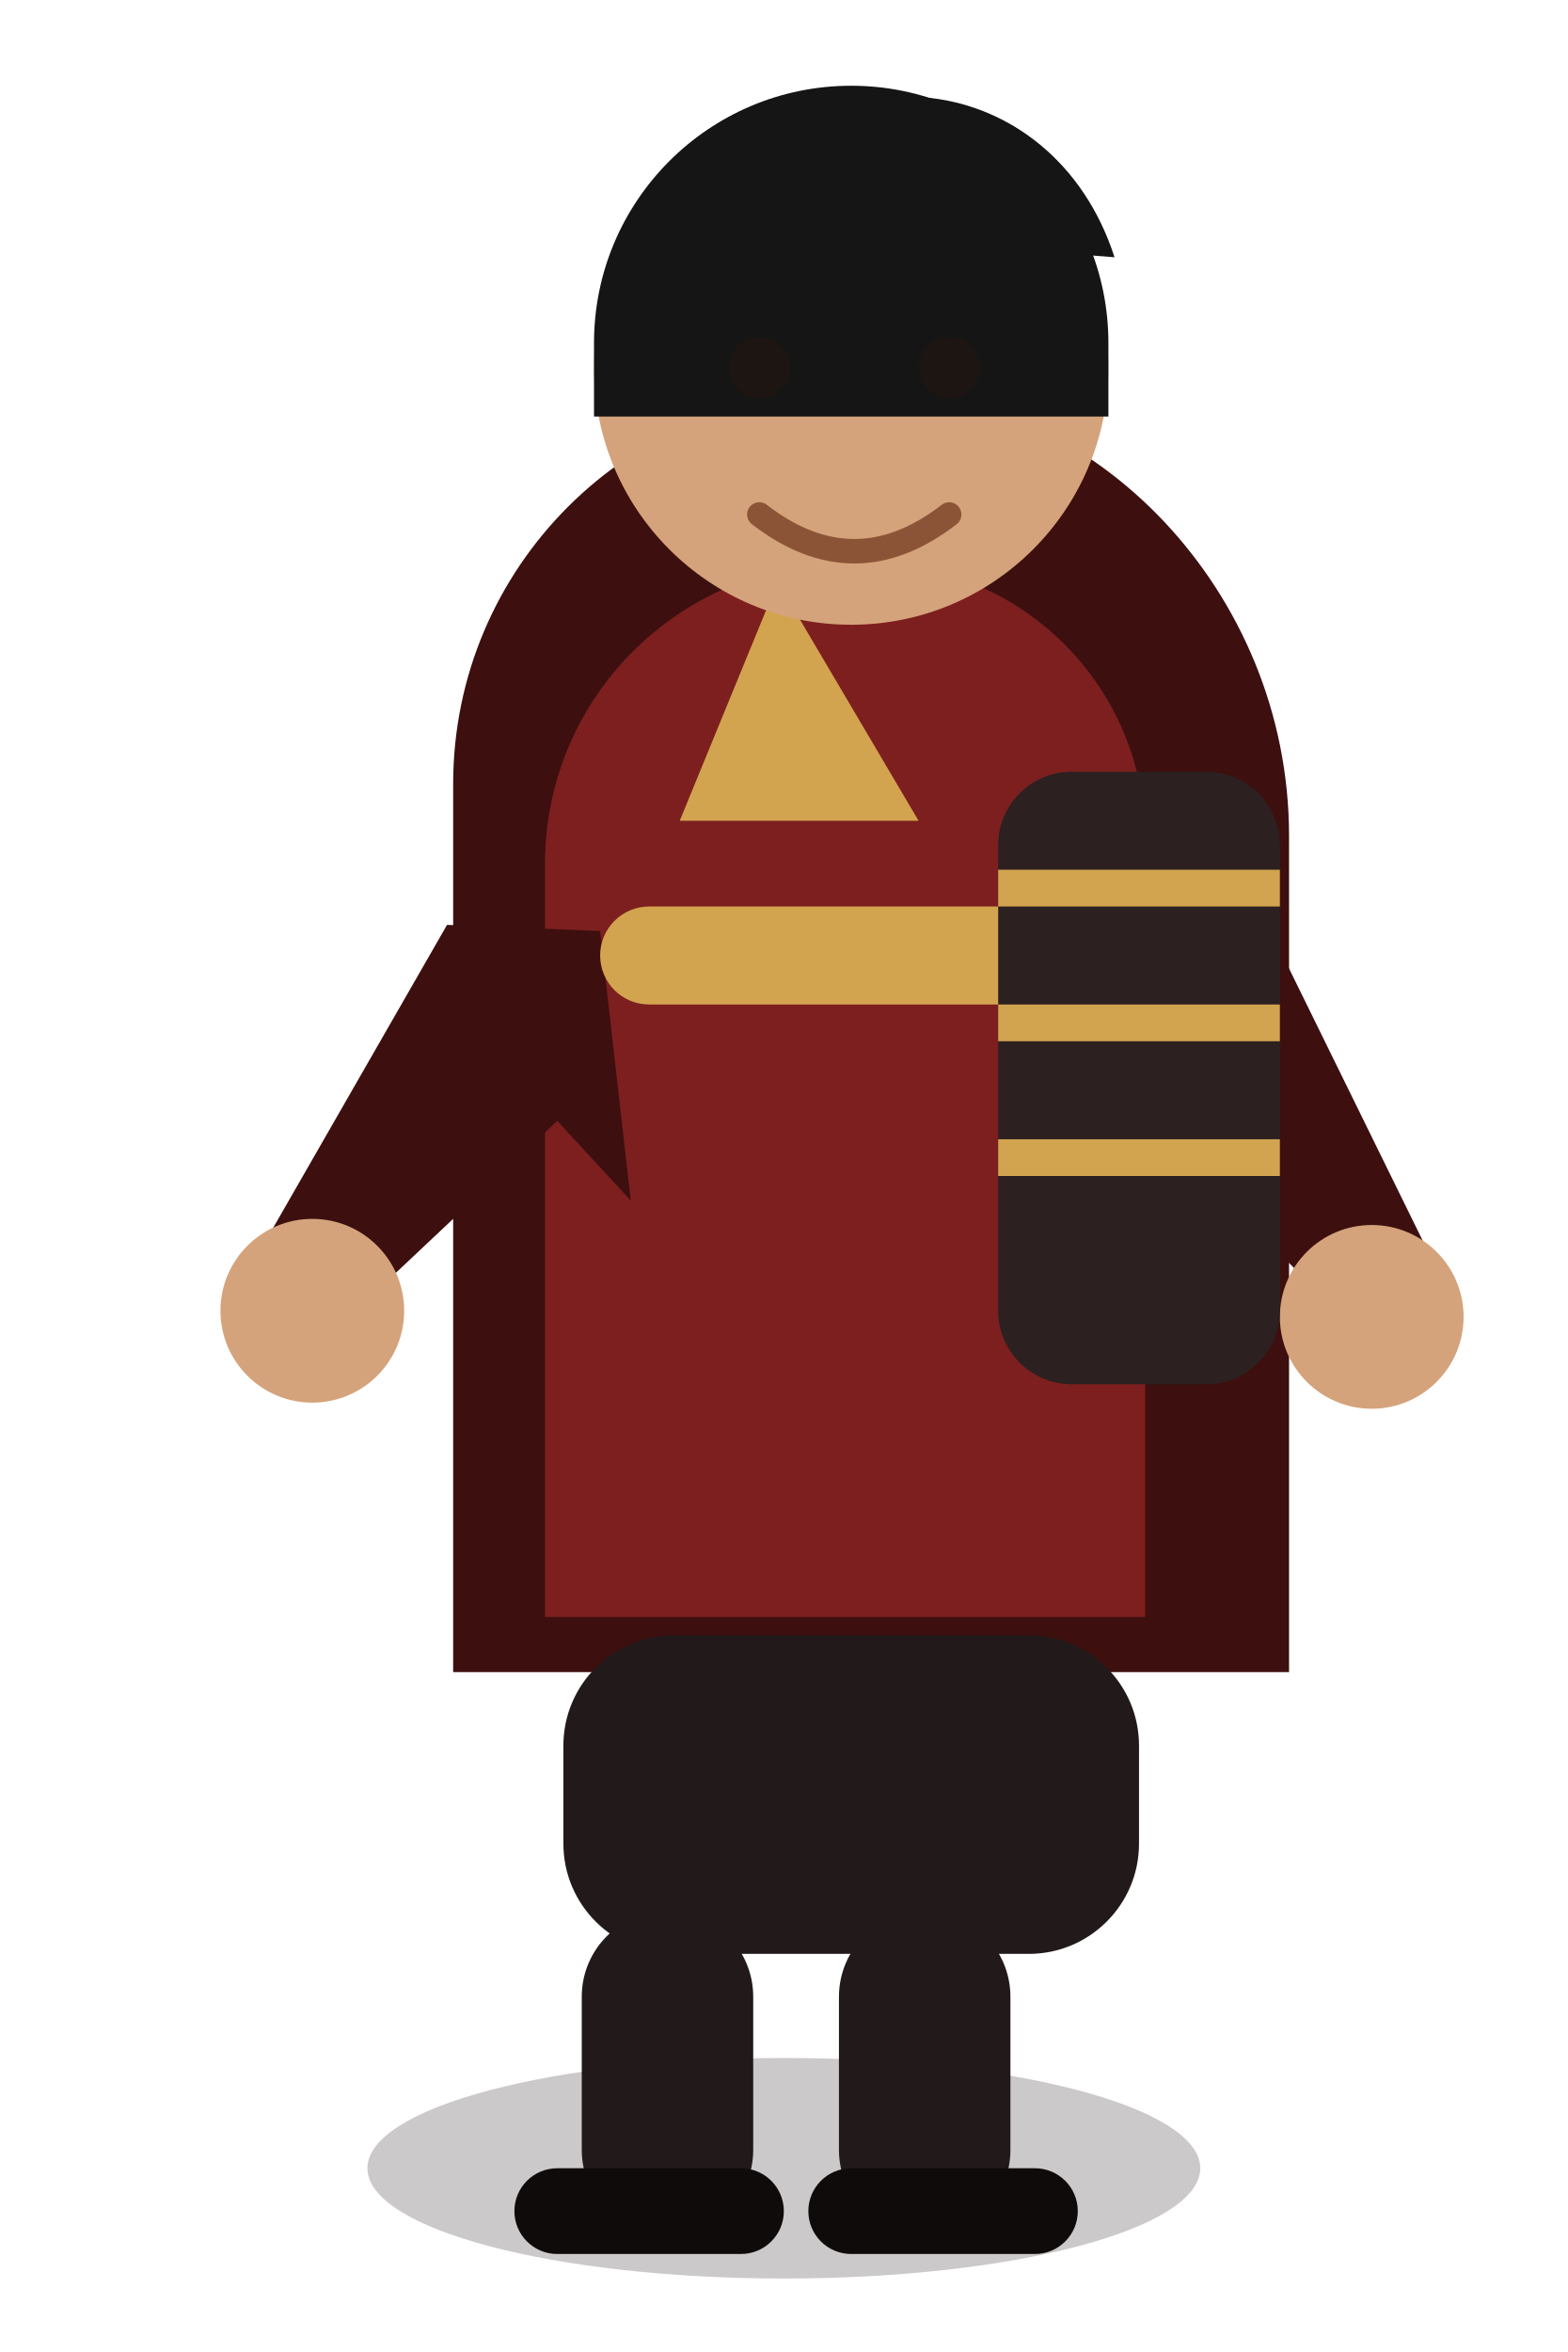
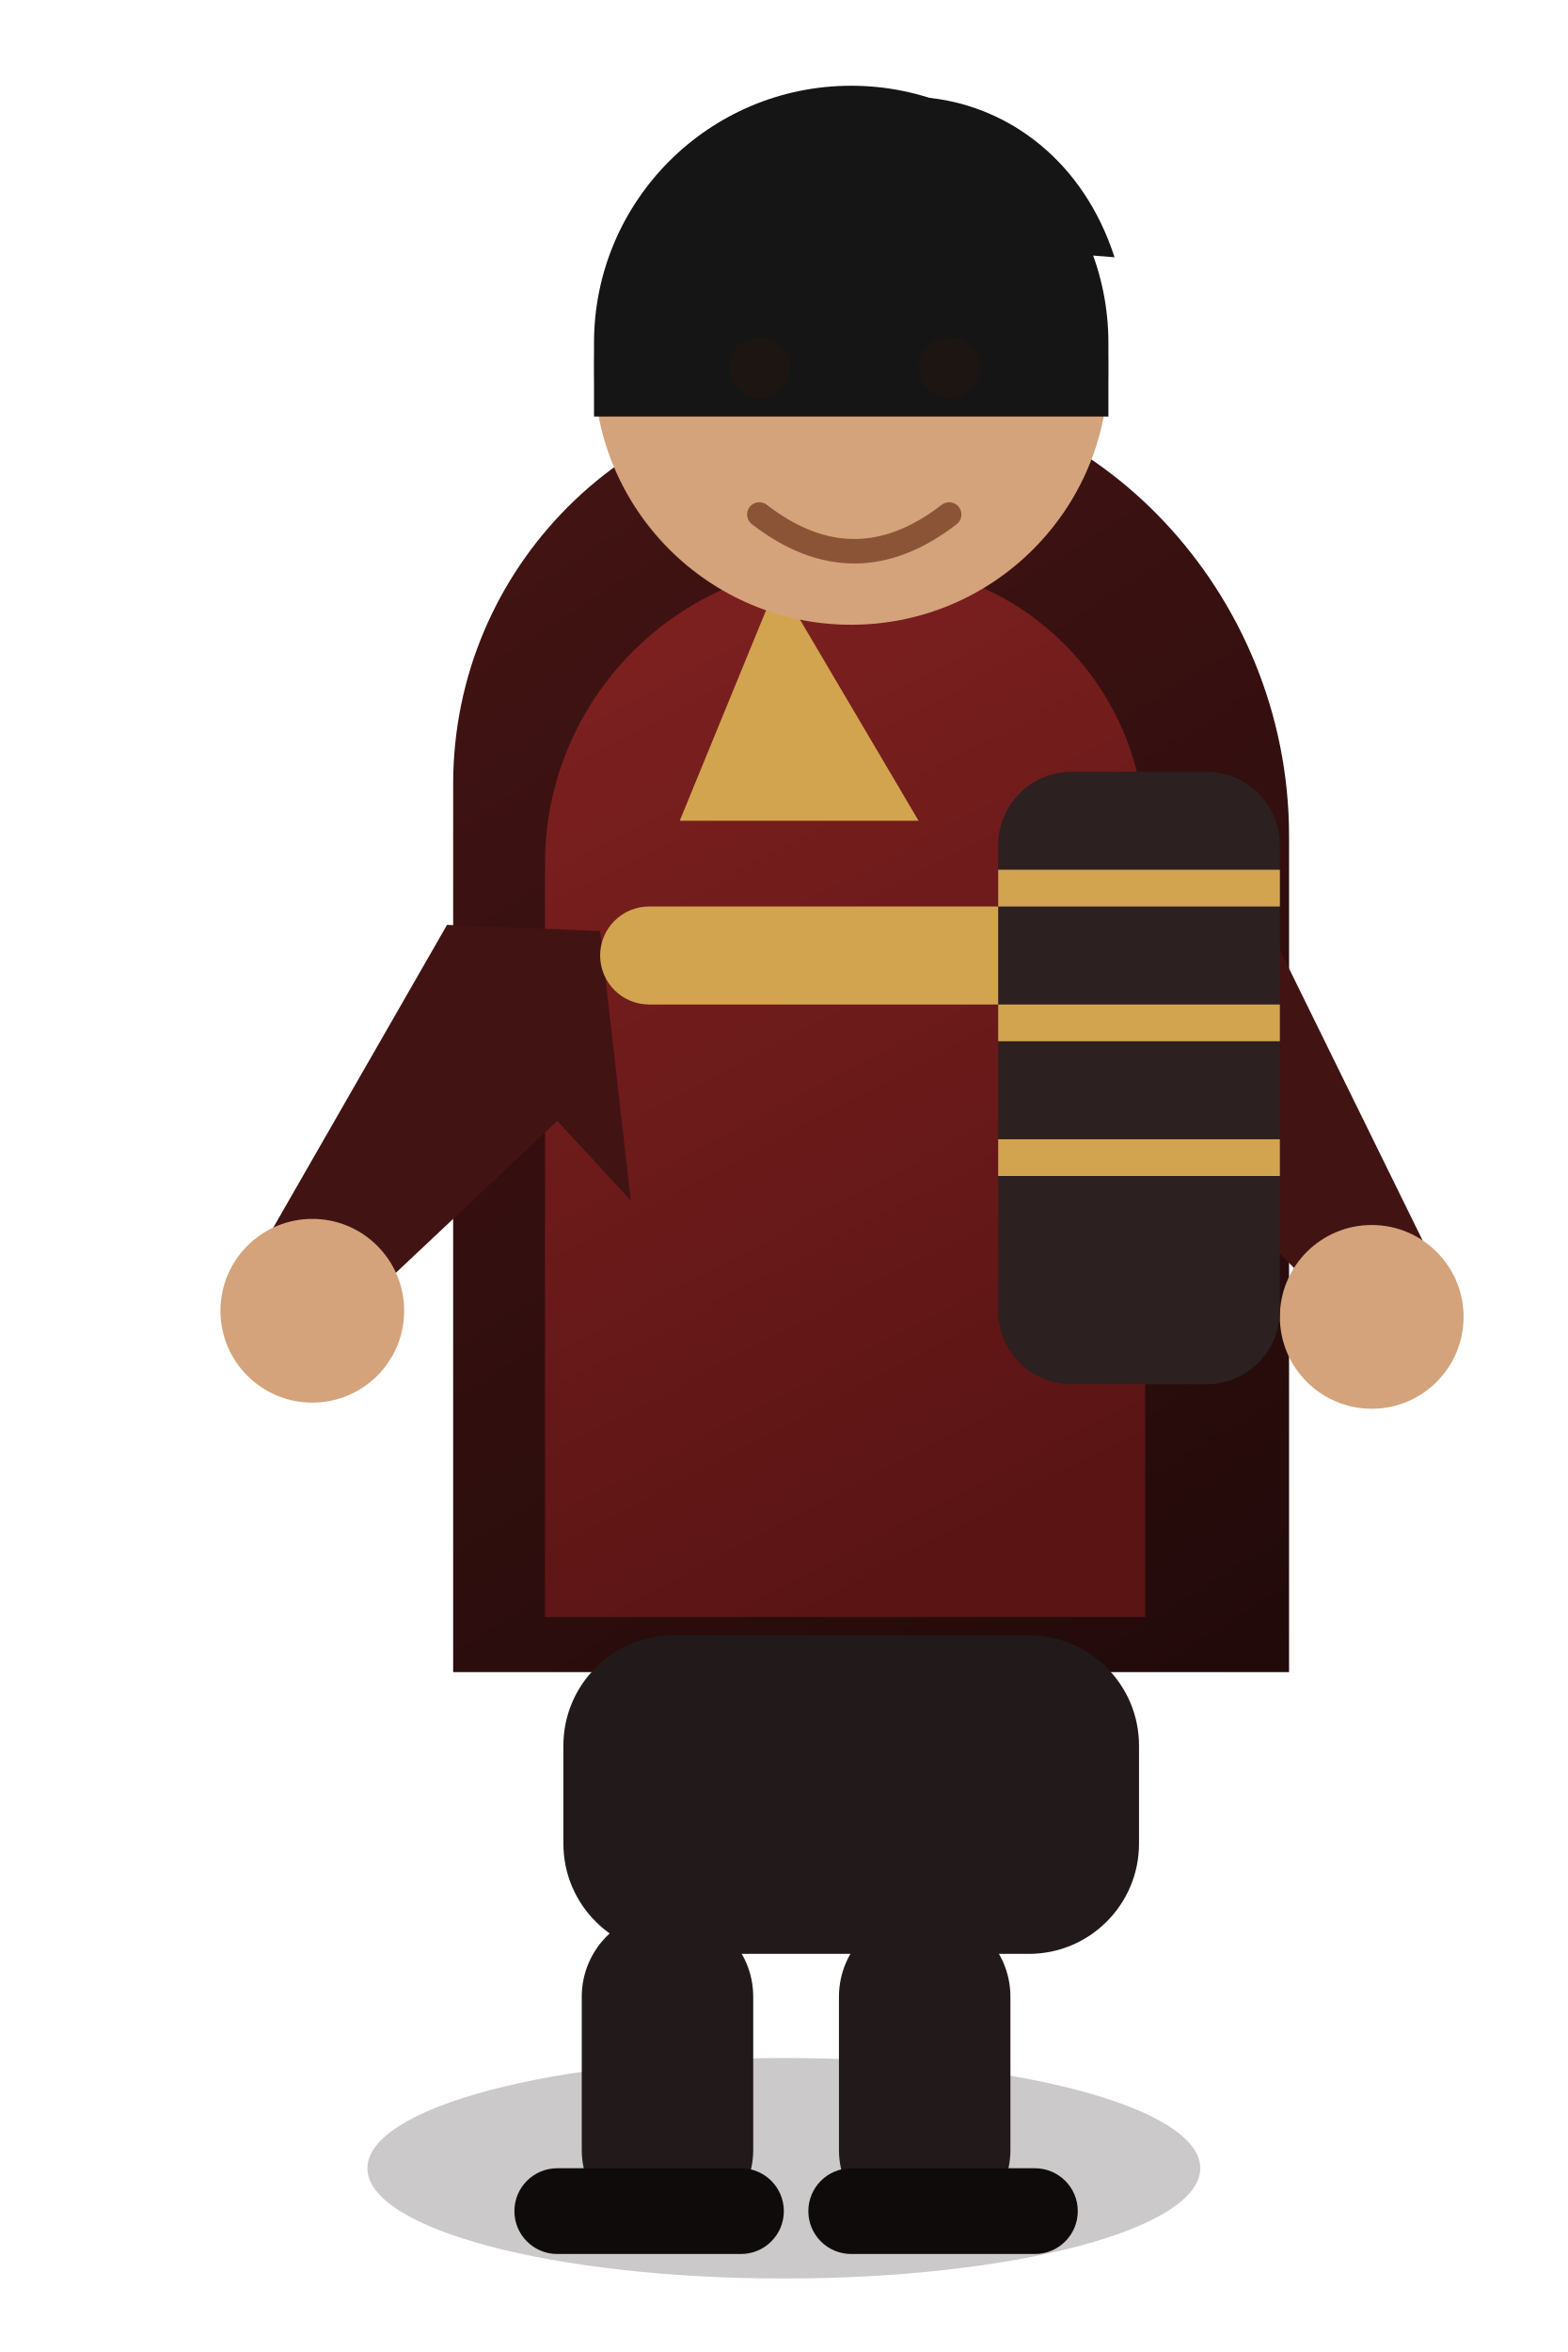
<svg xmlns="http://www.w3.org/2000/svg" width="256" height="384" viewBox="0 0 256 384" fill="none">
+   <defs>
+     <linearGradient id="coatBoss" x1="76" y1="90" x2="196" y2="280" gradientUnits="userSpaceOnUse">
+       <stop stop-color="#421313" />
+       <stop offset="1" stop-color="#220A0A" />
+     </linearGradient>
+     <linearGradient id="shirtBoss" x1="92" y1="102" x2="170" y2="250" gradientUnits="userSpaceOnUse">
+       <stop stop-color="#7E2020" />
+       <stop offset="1" stop-color="#5A1414" />
+     </linearGradient>
+   </defs>
  <ellipse cx="128" cy="354" rx="68" ry="18" fill="#130D0D" fill-opacity="0.22" />
-   <path d="M74 128C74 92.654 102.654 64 138 64H144C178.242 64 210.5 96.258 210.5 136.5V273H74V128Z" fill="#3D0F0F" />
-   <path d="M89 141C89 113.938 110.938 92 138 92H142C166.853 92 187 112.147 187 137V264H89V141Z" fill="#7D1F1F" />
+   <path d="M74 128C74 92.654 102.654 64 138 64H144C178.242 64 210.5 96.259 210.5 136.5V273H74V128Z" fill="url(#coatBoss)" />
+   <path d="M89 141C89 113.938 110.938 92 138 92H142C166.853 92 187 112.147 187 137V264H89V141Z" fill="url(#shirtBoss)" />
  <path d="M127 95L150 134L111 134L127 95Z" fill="#D3A44F" />
  <rect x="92" y="267" width="94" height="52" rx="18" fill="#221A1A" />
-   <path d="M73 151L42 205L57 215L91 183L103 196L98 152L73 151Z" fill="#3D0F0F" />
-   <path d="M207 151L235 208L220 216L189 184L176 194L183 153L207 151Z" fill="#3D0F0F" />
+   <path d="M73 151L42 205L57 215L91 183L103 196L98 152L73 151Z" fill="#421313" />
+   <path d="M207 151L235 208L220 216L189 184L176 194L183 153L207 151Z" fill="#421313" />
  <circle cx="51" cy="214" r="15" fill="#D4A37B" />
  <circle cx="224" cy="215" r="15" fill="#D4A37B" />
  <rect x="95" y="312" width="28" height="53" rx="14" fill="#221A1A" />
  <rect x="137" y="312" width="28" height="53" rx="14" fill="#221A1A" />
  <rect x="84" y="354" width="44" height="14" rx="7" fill="#0F0B0B" />
  <rect x="132" y="354" width="44" height="14" rx="7" fill="#0F0B0B" />
  <circle cx="139" cy="60" r="42" fill="#D4A37B" />
  <path d="M97 56C97 32.804 115.804 14 139 14C162.196 14 181 32.804 181 56V68H97V56Z" fill="#151515" />
  <path d="M101 55C108 28 131 14 152 16C165 17.5 177 26.5 182 42L169 41L155 49L143 41L126 47L112 43L101 55Z" fill="#151515" />
  <circle cx="124" cy="60" r="5" fill="#1C1512" />
  <circle cx="155" cy="60" r="5" fill="#1C1512" />
  <path d="M124 84C134.333 92 144.667 92 155 84" stroke="#8C5436" stroke-width="4" stroke-linecap="round" />
  <rect x="98" y="148" width="82" height="16" rx="8" fill="#D3A44F" />
  <rect x="163" y="126" width="46" height="100" rx="12" fill="#2C2020" />
  <path d="M163 145H209" stroke="#D3A44F" stroke-width="6" />
  <path d="M163 167H209" stroke="#D3A44F" stroke-width="6" />
  <path d="M163 189H209" stroke="#D3A44F" stroke-width="6" />
</svg>
